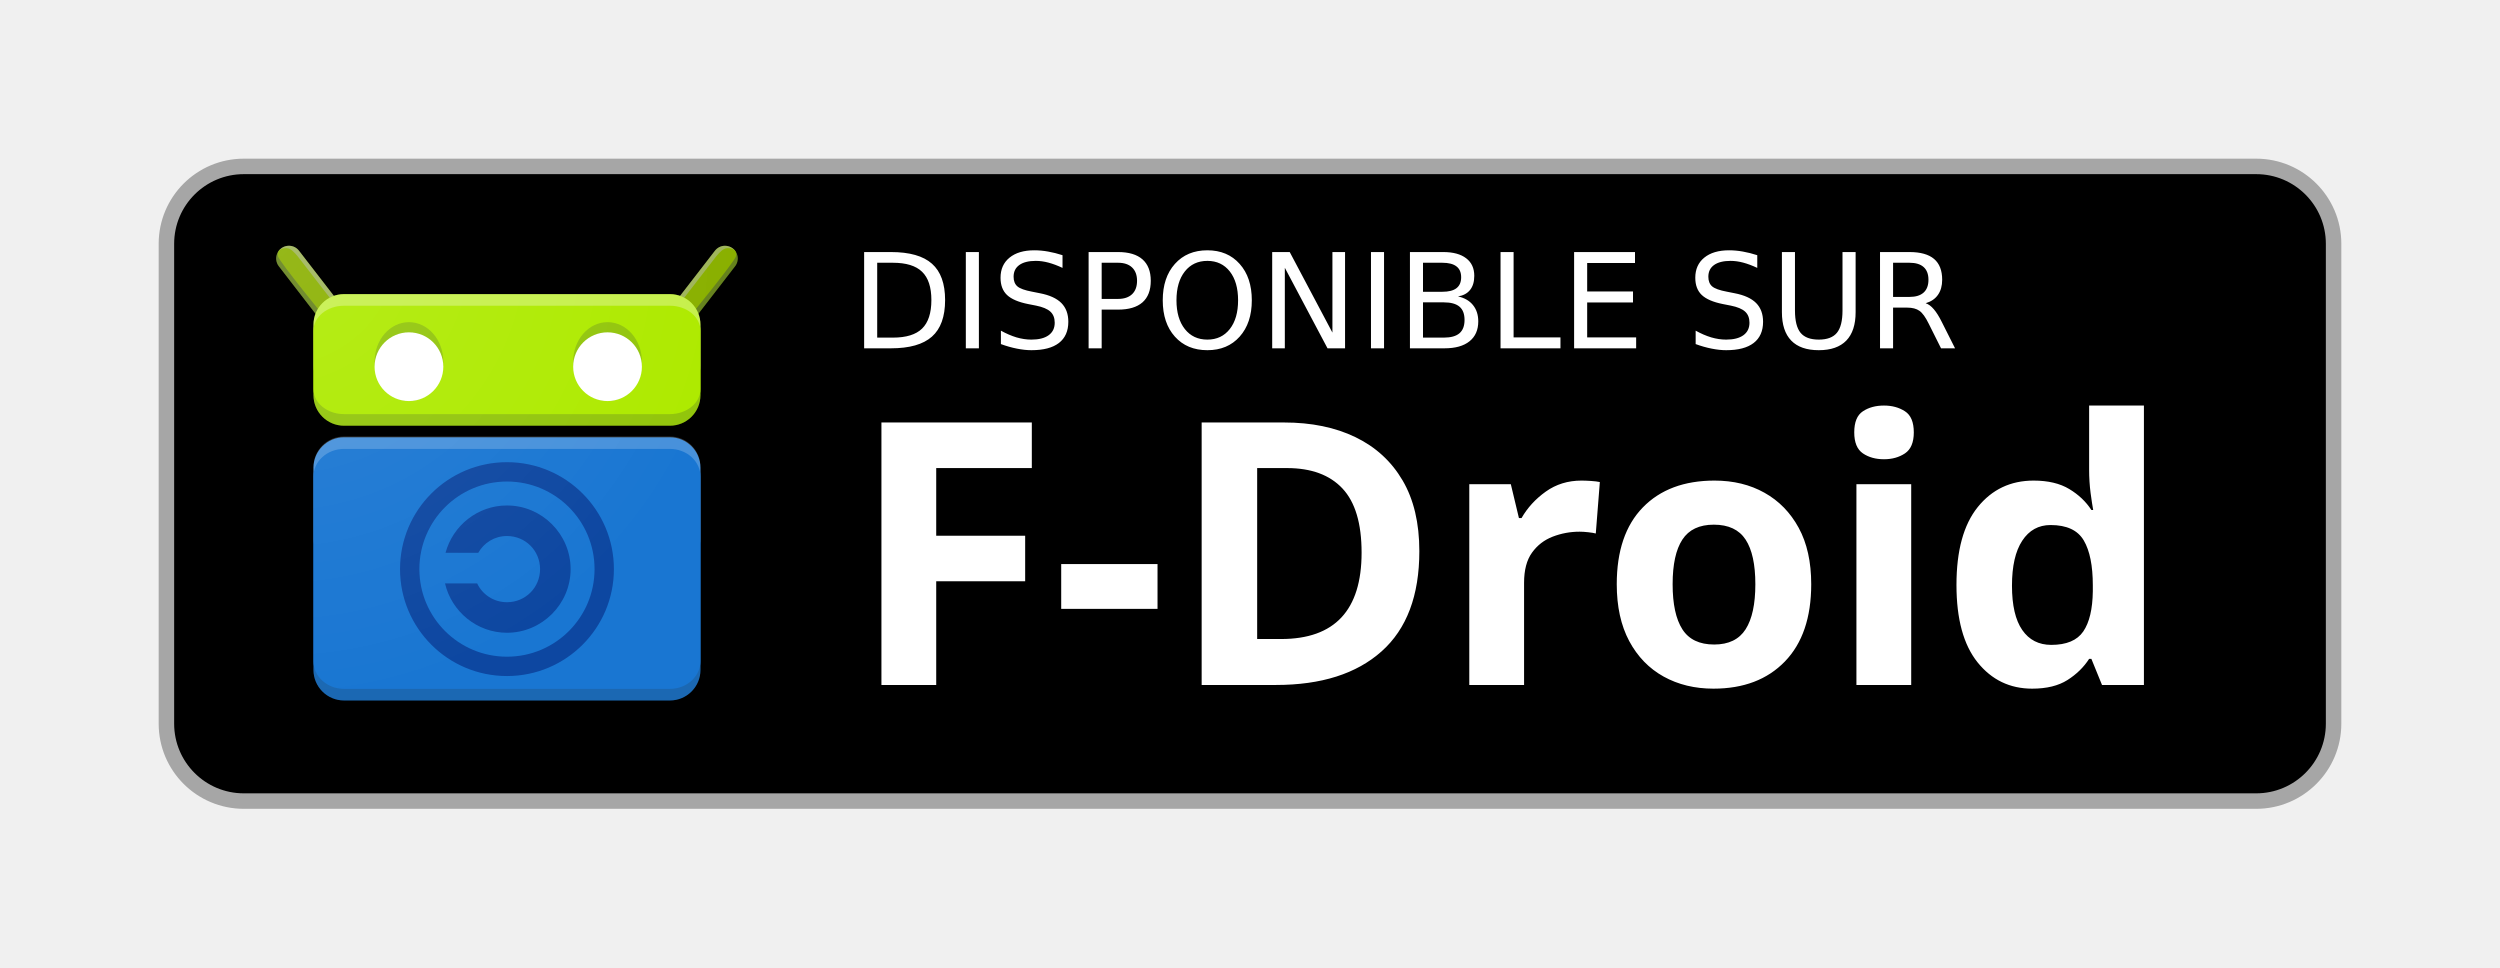
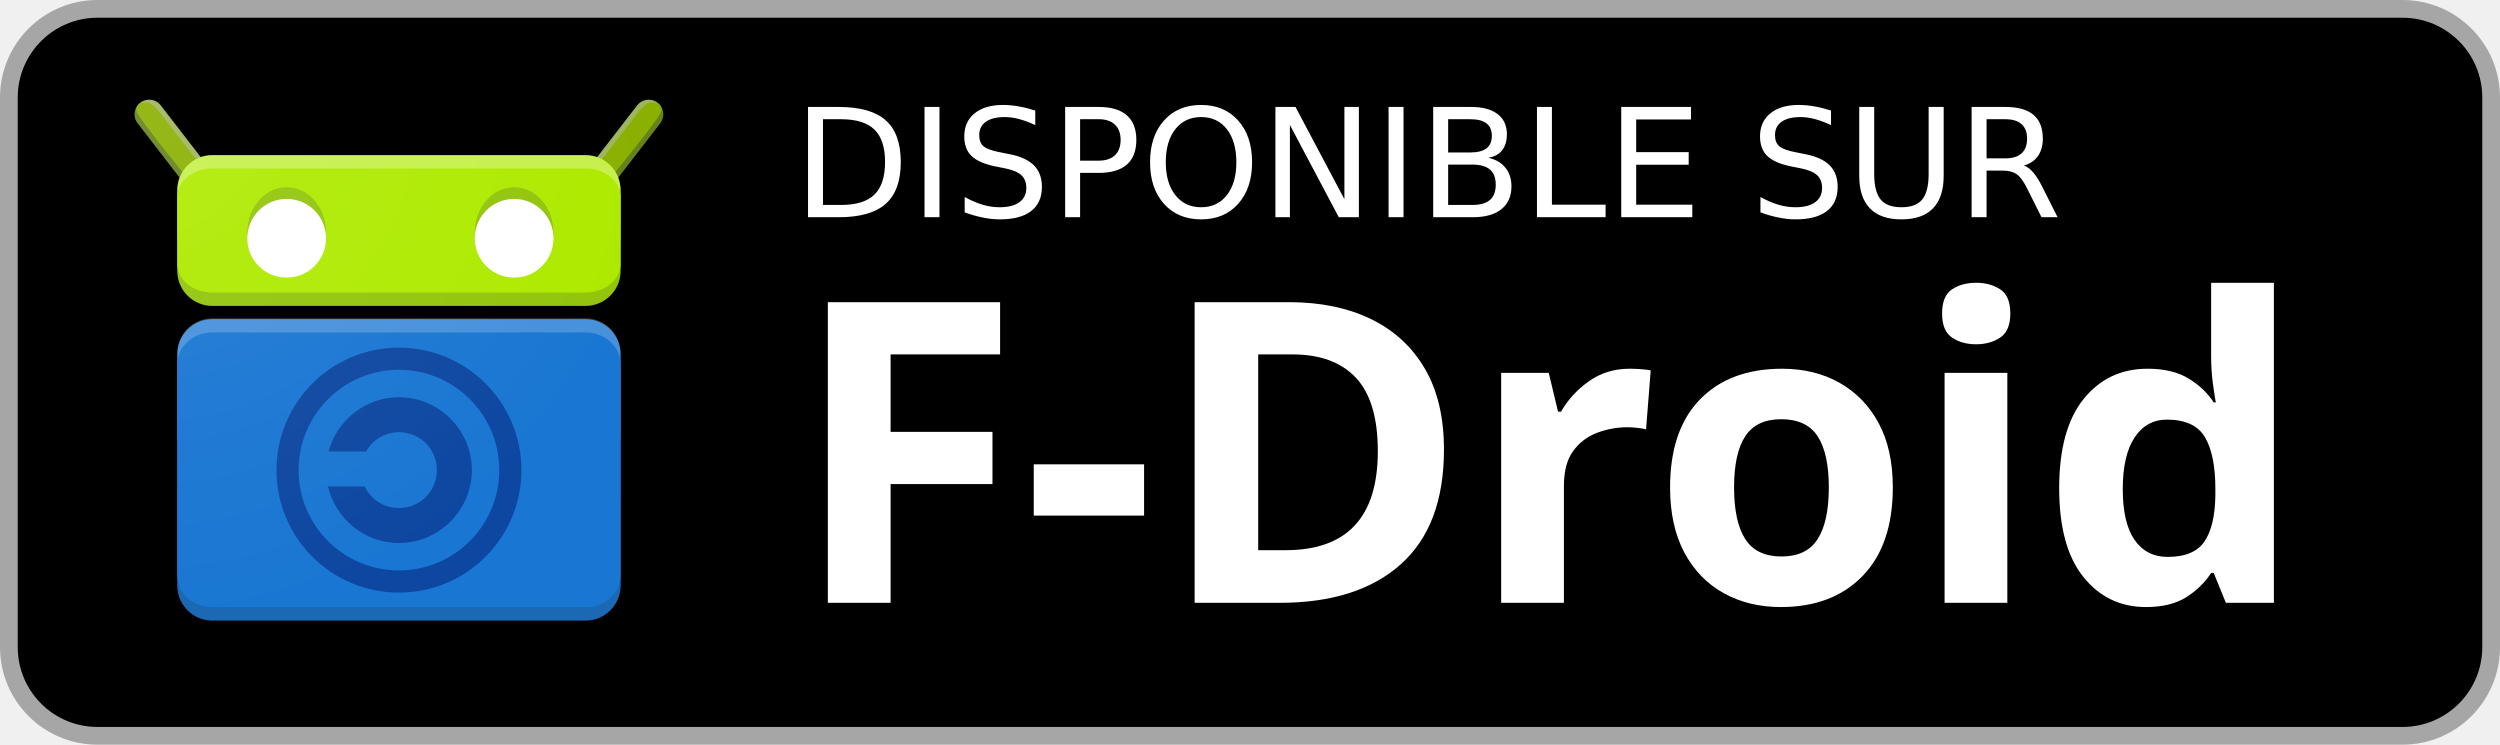
- <svg xmlns="http://www.w3.org/2000/svg" xmlns:xlink="http://www.w3.org/1999/xlink" width="646" height="250" id="svg8502" version="1.1">
+ <svg xmlns="http://www.w3.org/2000/svg" xmlns:xlink="http://www.w3.org/1999/xlink" width="564" height="168" id="svg8502" version="1.1">
  <defs id="defs8504">
    <linearGradient id="linearGradient4392">
      <stop style="stop-color:#ffffff;stop-opacity:0.098" offset="0" id="stop4394" />
      <stop style="stop-color:#ffffff;stop-opacity:0" offset="1" id="stop4396" />
    </linearGradient>
    <radialGradient xlink:href="#linearGradient4392" id="radialGradient4398" cx="113" cy="-12.89" fx="113" fy="-12.89" r="59.662" gradientTransform="matrix(-4.3416142e-8,1.961051,-1.977812,2.8493899e-8,254.5069,78.76343)" gradientUnits="userSpaceOnUse" />
  </defs>
-   <g id="layer1" transform="translate(-289,-312.3622)">
+   <g id="layer1" transform="translate(-330,-353.3622)">
    <rect style="color:#000000;display:inline;overflow:visible;visibility:visible;fill:#000000;fill-opacity:1;fill-rule:nonzero;stroke:#a6a6a6;stroke-width:4;stroke-miterlimit:4;stroke-dasharray:none;stroke-opacity:1;marker:none;enable-background:accumulate" id="rect3007" width="560" height="164" x="332" y="355.362" rx="20" ry="20" />
-     <text id="text3013" y="402.367" x="508.951" style="color:#000000;font-style:normal;font-variant:normal;font-weight:normal;font-stretch:normal;font-size:12.395px;line-height:100%;font-family:'DejaVu Sans';-inkscape-font-specification:'DejaVu Sans';letter-spacing:0px;word-spacing:0px;display:inline;overflow:visible;visibility:visible;fill:#ffffff;fill-opacity:1;fill-rule:nonzero;stroke:none;stroke-width:1px;marker:none;enable-background:accumulate" xml:space="preserve">
-       <tspan y="402.367" x="508.951" id="tspan3015" style="font-style:normal;font-variant:normal;font-weight:normal;font-stretch:normal;font-size:34.125px;font-family:'DejaVu Sans';-inkscape-font-specification:'DejaVu Sans'">DISPONIBLE SUR</tspan>
+     <text id="text3013" y="402.367" x="508.951" style="color:#000000;font-style:normal;font-variant:normal;font-weight:normal;font-stretch:normal;line-height:0%;font-family:'DejaVu Sans';-inkscape-font-specification:'DejaVu Sans';letter-spacing:0px;word-spacing:0px;display:inline;overflow:visible;visibility:visible;fill:#ffffff;fill-opacity:1;fill-rule:nonzero;stroke:none;stroke-width:1px;marker:none;enable-background:accumulate" xml:space="preserve">
+       <tspan y="402.367" x="508.951" id="tspan3015" style="font-style:normal;font-variant:normal;font-weight:normal;font-stretch:normal;font-size:34.125px;line-height:1;font-family:'DejaVu Sans';-inkscape-font-specification:'DejaVu Sans'">DISPONIBLE SUR</tspan>
    </text>
-     <text xml:space="preserve" style="color:#000000;font-style:normal;font-variant:normal;font-weight:bold;font-stretch:normal;font-size:29.709px;line-height:100%;font-family:Rokkitt;-inkscape-font-specification:'Rokkitt Bold';text-align:start;letter-spacing:0px;word-spacing:0px;writing-mode:lr-tb;text-anchor:start;display:inline;overflow:visible;visibility:visible;fill:#ffffff;fill-opacity:1;fill-rule:nonzero;stroke:none;stroke-width:1px;marker:none;enable-background:accumulate" x="508.213" y="489.361" id="text5902">
+     <text xml:space="preserve" style="color:#000000;font-style:normal;font-variant:normal;font-weight:bold;font-stretch:normal;line-height:0%;font-family:Rokkitt;-inkscape-font-specification:'Rokkitt Bold';text-align:start;letter-spacing:0px;word-spacing:0px;writing-mode:lr-tb;text-anchor:start;display:inline;overflow:visible;visibility:visible;fill:#ffffff;fill-opacity:1;fill-rule:nonzero;stroke:none;stroke-width:1px;marker:none;enable-background:accumulate" x="508.213" y="489.361" id="text5902">
      <tspan id="tspan5904" x="508.213" y="489.361" style="font-style:normal;font-variant:normal;font-weight:bold;font-stretch:normal;font-size:95px;line-height:100%;font-family:'Roboto Slab';-inkscape-font-specification:'Roboto Slab Bold';text-align:start;writing-mode:lr-tb;text-anchor:start;fill:#ffffff;fill-opacity:1">F-Droid</tspan>
    </text>
    <g id="g4400" transform="translate(80.99999,76)">
      <g id="g5012" transform="matrix(2.631588,0,0,2.631575,275.8423,-2346.475)">
        <g transform="matrix(-1,0,0,1,47.99978,0)" id="g4179">
          <path id="path4181" d="m 2.589,1006.862 4.25,5.5" style="fill:#8ab000;fill-opacity:1;fill-rule:evenodd;stroke:#769616;stroke-width:2.5;stroke-linecap:round;stroke-linejoin:miter;stroke-miterlimit:4;stroke-dasharray:none;stroke-opacity:1" />
-           <path style="color:#000000;font-style:normal;font-variant:normal;font-weight:normal;font-stretch:normal;font-size:medium;line-height:normal;font-family:sans-serif;text-indent:0;text-align:start;text-decoration:none;text-decoration-line:none;text-decoration-style:solid;text-decoration-color:#000000;letter-spacing:normal;word-spacing:normal;text-transform:none;direction:ltr;block-progression:tb;writing-mode:lr-tb;baseline-shift:baseline;text-anchor:start;white-space:normal;clip-rule:nonzero;display:inline;overflow:visible;visibility:visible;opacity:1;isolation:auto;mix-blend-mode:normal;color-interpolation:sRGB;color-interpolation-filters:linearRGB;solid-color:#000000;solid-opacity:1;fill:#ffffff;fill-opacity:0.298;fill-rule:evenodd;stroke:none;stroke-width:2.5;stroke-linecap:round;stroke-linejoin:miter;stroke-miterlimit:4;stroke-dasharray:none;stroke-dashoffset:0;stroke-opacity:1;color-rendering:auto;image-rendering:auto;shape-rendering:auto;text-rendering:auto;enable-background:accumulate" d="m 2.611,1005.609 c -0.453,0.012 -0.762,0.189 -0.981,0.449 2.027,2.409 2.368,2.792 5.135,6.221 1.02,1.319 2.082,0.637 1.062,-0.682 l -4.25,-5.5 c -0.229,-0.306 -0.585,-0.478 -0.967,-0.488 z" id="path4183" />
-           <path style="color:#000000;font-style:normal;font-variant:normal;font-weight:normal;font-stretch:normal;font-size:medium;line-height:normal;font-family:sans-serif;text-indent:0;text-align:start;text-decoration:none;text-decoration-line:none;text-decoration-style:solid;text-decoration-color:#000000;letter-spacing:normal;word-spacing:normal;text-transform:none;direction:ltr;block-progression:tb;writing-mode:lr-tb;baseline-shift:baseline;text-anchor:start;white-space:normal;clip-rule:nonzero;display:inline;overflow:visible;visibility:visible;opacity:1;isolation:auto;mix-blend-mode:normal;color-interpolation:sRGB;color-interpolation-filters:linearRGB;solid-color:#000000;solid-opacity:1;fill:#263238;fill-opacity:0.2;fill-rule:evenodd;stroke:none;stroke-width:2.5;stroke-linecap:round;stroke-linejoin:miter;stroke-miterlimit:4;stroke-dasharray:none;stroke-dashoffset:0;stroke-opacity:1;color-rendering:auto;image-rendering:auto;shape-rendering:auto;text-rendering:auto;enable-background:accumulate" d="m 1.622,1006.071 c -0.124,0.148 -0.561,0.805 -0.022,1.556 l 4.25,5.5 c 1.02,1.319 1.15,-0.612 1.15,-0.612 0,0 -3.734,-4.51 -5.377,-6.444 z" id="path4185" />
-           <path style="color:#000000;font-style:normal;font-variant:normal;font-weight:normal;font-stretch:normal;font-size:medium;line-height:normal;font-family:sans-serif;text-indent:0;text-align:start;text-decoration:none;text-decoration-line:none;text-decoration-style:solid;text-decoration-color:#000000;letter-spacing:normal;word-spacing:normal;text-transform:none;direction:ltr;block-progression:tb;writing-mode:lr-tb;baseline-shift:baseline;text-anchor:start;white-space:normal;clip-rule:nonzero;display:inline;overflow:visible;visibility:visible;opacity:1;isolation:auto;mix-blend-mode:normal;color-interpolation:sRGB;color-interpolation-filters:linearRGB;solid-color:#000000;solid-opacity:1;fill:#8ab000;fill-opacity:1;fill-rule:evenodd;stroke:none;stroke-width:2.5;stroke-linecap:round;stroke-linejoin:miter;stroke-miterlimit:4;stroke-dasharray:none;stroke-dashoffset:0;stroke-opacity:1;color-rendering:auto;image-rendering:auto;shape-rendering:auto;text-rendering:auto;enable-background:accumulate" d="m 2.338,1005.844 c -0.438,0 -0.96,0.142 -0.824,0.799 0.104,0.502 4.661,6.074 4.661,6.074 1.02,1.319 2.493,0.676 1.474,-0.642 l -4.234,-5.473 c -0.26,-0.29 -0.609,-0.744 -1.076,-0.758 z" id="path4187" />
+           <path style="color:#000000;font-style:normal;font-variant:normal;font-weight:normal;font-stretch:normal;font-size:medium;line-height:normal;font-family:sans-serif;text-indent:0;text-align:start;text-decoration:none;text-decoration-line:none;text-decoration-style:solid;text-decoration-color:#000000;letter-spacing:normal;word-spacing:normal;text-transform:none;writing-mode:lr-tb;direction:ltr;baseline-shift:baseline;text-anchor:start;white-space:normal;clip-rule:nonzero;display:inline;overflow:visible;visibility:visible;opacity:1;isolation:auto;mix-blend-mode:normal;color-interpolation:sRGB;color-interpolation-filters:linearRGB;solid-color:#000000;solid-opacity:1;fill:#ffffff;fill-opacity:0.298;fill-rule:evenodd;stroke:none;stroke-width:2.5;stroke-linecap:round;stroke-linejoin:miter;stroke-miterlimit:4;stroke-dasharray:none;stroke-dashoffset:0;stroke-opacity:1;color-rendering:auto;image-rendering:auto;shape-rendering:auto;text-rendering:auto;enable-background:accumulate" d="m 2.611,1005.609 c -0.453,0.012 -0.762,0.189 -0.981,0.449 2.027,2.409 2.368,2.792 5.135,6.221 1.02,1.319 2.082,0.637 1.062,-0.682 l -4.25,-5.5 c -0.229,-0.306 -0.585,-0.478 -0.967,-0.488 z" id="path4183" />
+           <path style="color:#000000;font-style:normal;font-variant:normal;font-weight:normal;font-stretch:normal;font-size:medium;line-height:normal;font-family:sans-serif;text-indent:0;text-align:start;text-decoration:none;text-decoration-line:none;text-decoration-style:solid;text-decoration-color:#000000;letter-spacing:normal;word-spacing:normal;text-transform:none;writing-mode:lr-tb;direction:ltr;baseline-shift:baseline;text-anchor:start;white-space:normal;clip-rule:nonzero;display:inline;overflow:visible;visibility:visible;opacity:1;isolation:auto;mix-blend-mode:normal;color-interpolation:sRGB;color-interpolation-filters:linearRGB;solid-color:#000000;solid-opacity:1;fill:#263238;fill-opacity:0.2;fill-rule:evenodd;stroke:none;stroke-width:2.5;stroke-linecap:round;stroke-linejoin:miter;stroke-miterlimit:4;stroke-dasharray:none;stroke-dashoffset:0;stroke-opacity:1;color-rendering:auto;image-rendering:auto;shape-rendering:auto;text-rendering:auto;enable-background:accumulate" d="m 1.622,1006.071 c -0.124,0.148 -0.561,0.805 -0.022,1.556 l 4.25,5.5 c 1.02,1.319 1.15,-0.612 1.15,-0.612 0,0 -3.734,-4.51 -5.377,-6.444 z" id="path4185" />
+           <path style="color:#000000;font-style:normal;font-variant:normal;font-weight:normal;font-stretch:normal;font-size:medium;line-height:normal;font-family:sans-serif;text-indent:0;text-align:start;text-decoration:none;text-decoration-line:none;text-decoration-style:solid;text-decoration-color:#000000;letter-spacing:normal;word-spacing:normal;text-transform:none;writing-mode:lr-tb;direction:ltr;baseline-shift:baseline;text-anchor:start;white-space:normal;clip-rule:nonzero;display:inline;overflow:visible;visibility:visible;opacity:1;isolation:auto;mix-blend-mode:normal;color-interpolation:sRGB;color-interpolation-filters:linearRGB;solid-color:#000000;solid-opacity:1;fill:#8ab000;fill-opacity:1;fill-rule:evenodd;stroke:none;stroke-width:2.5;stroke-linecap:round;stroke-linejoin:miter;stroke-miterlimit:4;stroke-dasharray:none;stroke-dashoffset:0;stroke-opacity:1;color-rendering:auto;image-rendering:auto;shape-rendering:auto;text-rendering:auto;enable-background:accumulate" d="m 2.338,1005.844 c -0.438,0 -0.96,0.142 -0.824,0.799 0.104,0.502 4.661,6.074 4.661,6.074 1.02,1.319 2.493,0.676 1.474,-0.642 l -4.234,-5.473 c -0.26,-0.29 -0.609,-0.744 -1.076,-0.758 z" id="path4187" />
        </g>
        <g id="g4955">
          <path style="fill:#8ab000;fill-opacity:1;fill-rule:evenodd;stroke:#769616;stroke-width:2.5;stroke-linecap:round;stroke-linejoin:miter;stroke-miterlimit:4;stroke-dasharray:none;stroke-opacity:1" d="m 2.589,1006.862 4.25,5.5" id="path4945" />
-           <path id="path4947" d="m 2.611,1005.609 c -0.453,0.012 -0.762,0.189 -0.981,0.449 2.027,2.409 2.368,2.792 5.135,6.221 1.02,1.319 2.082,0.637 1.062,-0.682 l -4.25,-5.5 c -0.229,-0.306 -0.585,-0.478 -0.967,-0.488 z" style="color:#000000;font-style:normal;font-variant:normal;font-weight:normal;font-stretch:normal;font-size:medium;line-height:normal;font-family:sans-serif;text-indent:0;text-align:start;text-decoration:none;text-decoration-line:none;text-decoration-style:solid;text-decoration-color:#000000;letter-spacing:normal;word-spacing:normal;text-transform:none;direction:ltr;block-progression:tb;writing-mode:lr-tb;baseline-shift:baseline;text-anchor:start;white-space:normal;clip-rule:nonzero;display:inline;overflow:visible;visibility:visible;opacity:1;isolation:auto;mix-blend-mode:normal;color-interpolation:sRGB;color-interpolation-filters:linearRGB;solid-color:#000000;solid-opacity:1;fill:#ffffff;fill-opacity:0.298;fill-rule:evenodd;stroke:none;stroke-width:2.5;stroke-linecap:round;stroke-linejoin:miter;stroke-miterlimit:4;stroke-dasharray:none;stroke-dashoffset:0;stroke-opacity:1;color-rendering:auto;image-rendering:auto;shape-rendering:auto;text-rendering:auto;enable-background:accumulate" />
-           <path id="path4951" d="m 1.622,1006.071 c -0.124,0.148 -0.561,0.805 -0.022,1.556 l 4.25,5.5 c 1.02,1.319 1.15,-0.612 1.15,-0.612 0,0 -3.734,-4.51 -5.377,-6.444 z" style="color:#000000;font-style:normal;font-variant:normal;font-weight:normal;font-stretch:normal;font-size:medium;line-height:normal;font-family:sans-serif;text-indent:0;text-align:start;text-decoration:none;text-decoration-line:none;text-decoration-style:solid;text-decoration-color:#000000;letter-spacing:normal;word-spacing:normal;text-transform:none;direction:ltr;block-progression:tb;writing-mode:lr-tb;baseline-shift:baseline;text-anchor:start;white-space:normal;clip-rule:nonzero;display:inline;overflow:visible;visibility:visible;opacity:1;isolation:auto;mix-blend-mode:normal;color-interpolation:sRGB;color-interpolation-filters:linearRGB;solid-color:#000000;solid-opacity:1;fill:#263238;fill-opacity:0.2;fill-rule:evenodd;stroke:none;stroke-width:2.5;stroke-linecap:round;stroke-linejoin:miter;stroke-miterlimit:4;stroke-dasharray:none;stroke-dashoffset:0;stroke-opacity:1;color-rendering:auto;image-rendering:auto;shape-rendering:auto;text-rendering:auto;enable-background:accumulate" />
-           <path id="path4925" d="m 2.338,1005.844 c -0.438,0 -0.96,0.142 -0.824,0.799 0.104,0.502 4.661,6.074 4.661,6.074 1.02,1.319 2.493,0.676 1.474,-0.642 l -4.234,-5.473 c -0.26,-0.29 -0.609,-0.744 -1.076,-0.758 z" style="color:#000000;font-style:normal;font-variant:normal;font-weight:normal;font-stretch:normal;font-size:medium;line-height:normal;font-family:sans-serif;text-indent:0;text-align:start;text-decoration:none;text-decoration-line:none;text-decoration-style:solid;text-decoration-color:#000000;letter-spacing:normal;word-spacing:normal;text-transform:none;direction:ltr;block-progression:tb;writing-mode:lr-tb;baseline-shift:baseline;text-anchor:start;white-space:normal;clip-rule:nonzero;display:inline;overflow:visible;visibility:visible;opacity:1;isolation:auto;mix-blend-mode:normal;color-interpolation:sRGB;color-interpolation-filters:linearRGB;solid-color:#000000;solid-opacity:1;fill:#8ab000;fill-opacity:1;fill-rule:evenodd;stroke:none;stroke-width:2.5;stroke-linecap:round;stroke-linejoin:miter;stroke-miterlimit:4;stroke-dasharray:none;stroke-dashoffset:0;stroke-opacity:1;color-rendering:auto;image-rendering:auto;shape-rendering:auto;text-rendering:auto;enable-background:accumulate" />
+           <path id="path4947" d="m 2.611,1005.609 c -0.453,0.012 -0.762,0.189 -0.981,0.449 2.027,2.409 2.368,2.792 5.135,6.221 1.02,1.319 2.082,0.637 1.062,-0.682 l -4.25,-5.5 c -0.229,-0.306 -0.585,-0.478 -0.967,-0.488 z" style="color:#000000;font-style:normal;font-variant:normal;font-weight:normal;font-stretch:normal;font-size:medium;line-height:normal;font-family:sans-serif;text-indent:0;text-align:start;text-decoration:none;text-decoration-line:none;text-decoration-style:solid;text-decoration-color:#000000;letter-spacing:normal;word-spacing:normal;text-transform:none;writing-mode:lr-tb;direction:ltr;baseline-shift:baseline;text-anchor:start;white-space:normal;clip-rule:nonzero;display:inline;overflow:visible;visibility:visible;opacity:1;isolation:auto;mix-blend-mode:normal;color-interpolation:sRGB;color-interpolation-filters:linearRGB;solid-color:#000000;solid-opacity:1;fill:#ffffff;fill-opacity:0.298;fill-rule:evenodd;stroke:none;stroke-width:2.5;stroke-linecap:round;stroke-linejoin:miter;stroke-miterlimit:4;stroke-dasharray:none;stroke-dashoffset:0;stroke-opacity:1;color-rendering:auto;image-rendering:auto;shape-rendering:auto;text-rendering:auto;enable-background:accumulate" />
+           <path id="path4951" d="m 1.622,1006.071 c -0.124,0.148 -0.561,0.805 -0.022,1.556 l 4.25,5.5 c 1.02,1.319 1.15,-0.612 1.15,-0.612 0,0 -3.734,-4.51 -5.377,-6.444 z" style="color:#000000;font-style:normal;font-variant:normal;font-weight:normal;font-stretch:normal;font-size:medium;line-height:normal;font-family:sans-serif;text-indent:0;text-align:start;text-decoration:none;text-decoration-line:none;text-decoration-style:solid;text-decoration-color:#000000;letter-spacing:normal;word-spacing:normal;text-transform:none;writing-mode:lr-tb;direction:ltr;baseline-shift:baseline;text-anchor:start;white-space:normal;clip-rule:nonzero;display:inline;overflow:visible;visibility:visible;opacity:1;isolation:auto;mix-blend-mode:normal;color-interpolation:sRGB;color-interpolation-filters:linearRGB;solid-color:#000000;solid-opacity:1;fill:#263238;fill-opacity:0.2;fill-rule:evenodd;stroke:none;stroke-width:2.5;stroke-linecap:round;stroke-linejoin:miter;stroke-miterlimit:4;stroke-dasharray:none;stroke-dashoffset:0;stroke-opacity:1;color-rendering:auto;image-rendering:auto;shape-rendering:auto;text-rendering:auto;enable-background:accumulate" />
+           <path id="path4925" d="m 2.338,1005.844 c -0.438,0 -0.96,0.142 -0.824,0.799 0.104,0.502 4.661,6.074 4.661,6.074 1.02,1.319 2.493,0.676 1.474,-0.642 l -4.234,-5.473 c -0.26,-0.29 -0.609,-0.744 -1.076,-0.758 z" style="color:#000000;font-style:normal;font-variant:normal;font-weight:normal;font-stretch:normal;font-size:medium;line-height:normal;font-family:sans-serif;text-indent:0;text-align:start;text-decoration:none;text-decoration-line:none;text-decoration-style:solid;text-decoration-color:#000000;letter-spacing:normal;word-spacing:normal;text-transform:none;writing-mode:lr-tb;direction:ltr;baseline-shift:baseline;text-anchor:start;white-space:normal;clip-rule:nonzero;display:inline;overflow:visible;visibility:visible;opacity:1;isolation:auto;mix-blend-mode:normal;color-interpolation:sRGB;color-interpolation-filters:linearRGB;solid-color:#000000;solid-opacity:1;fill:#8ab000;fill-opacity:1;fill-rule:evenodd;stroke:none;stroke-width:2.5;stroke-linecap:round;stroke-linejoin:miter;stroke-miterlimit:4;stroke-dasharray:none;stroke-dashoffset:0;stroke-opacity:1;color-rendering:auto;image-rendering:auto;shape-rendering:auto;text-rendering:auto;enable-background:accumulate" />
        </g>
-         <g id="g4967" transform="translate(42,0)">
+         <g id="g4967" transform="translate(42)">
          <rect ry="3" rx="3" y="1010.36" x="-37" height="12.92" width="38" id="rect4144" style="opacity:1;fill:#aeea00;fill-opacity:1;stroke:none;stroke-width:3;stroke-linecap:round;stroke-linejoin:miter;stroke-miterlimit:3;stroke-dasharray:none;stroke-dashoffset:0;stroke-opacity:1" />
          <rect style="opacity:1;fill:#263238;fill-opacity:0.2;stroke:none;stroke-width:3;stroke-linecap:round;stroke-linejoin:miter;stroke-miterlimit:3;stroke-dasharray:none;stroke-dashoffset:0;stroke-opacity:1" id="rect4961" width="38" height="10" x="-37" y="1013.279" rx="3" ry="3" />
          <rect style="opacity:1;fill:#ffffff;fill-opacity:0.298;stroke:none;stroke-width:3;stroke-linecap:round;stroke-linejoin:miter;stroke-miterlimit:3;stroke-dasharray:none;stroke-dashoffset:0;stroke-opacity:1" id="rect4963" width="38" height="10" x="-37" y="1010.362" rx="3" ry="3" />
          <rect style="opacity:1;fill:#aeea00;fill-opacity:1;stroke:none;stroke-width:3;stroke-linecap:round;stroke-linejoin:miter;stroke-miterlimit:3;stroke-dasharray:none;stroke-dashoffset:0;stroke-opacity:1" id="rect4965" width="38" height="10.641" x="-37" y="1011.5" rx="3" ry="2.456" />
        </g>
        <g transform="translate(0,-0.1025909)" id="g4979">
          <rect ry="3" rx="3" y="1024.522" x="5" height="25.84" width="38" id="rect4146" style="opacity:1;fill:#1976d2;fill-opacity:1;stroke:none;stroke-width:3;stroke-linecap:round;stroke-linejoin:miter;stroke-miterlimit:3;stroke-dasharray:none;stroke-dashoffset:0;stroke-opacity:1" />
          <rect style="opacity:1;fill:#263238;fill-opacity:0.2;stroke:none;stroke-width:3;stroke-linecap:round;stroke-linejoin:miter;stroke-miterlimit:3;stroke-dasharray:none;stroke-dashoffset:0;stroke-opacity:1" id="rect4973" width="38" height="13" x="5" y="1037.362" rx="3" ry="3" />
          <rect style="opacity:1;fill:#ffffff;fill-opacity:0.2;stroke:none;stroke-width:3;stroke-linecap:round;stroke-linejoin:miter;stroke-miterlimit:3;stroke-dasharray:none;stroke-dashoffset:0;stroke-opacity:1" id="rect4975" width="38" height="13" x="5" y="1024.442" rx="3" ry="3" />
          <rect style="opacity:1;fill:#1976d2;fill-opacity:1;stroke:none;stroke-width:3;stroke-linecap:round;stroke-linejoin:miter;stroke-miterlimit:3;stroke-dasharray:none;stroke-dashoffset:0;stroke-opacity:1" id="rect4977" width="38" height="23.56" x="5" y="1025.662" rx="3" ry="2.718" />
        </g>
        <g id="g4211" transform="translate(0,1013.362)">
-           <path id="path4161" d="m 24,17.75 c -2.881,0 -5.32,1.985 -6.033,4.65 l 3.213,0 C 21.734,21.415 22.775,20.75 24,20.75 c 1.813,0 3.25,1.437 3.25,3.25 0,1.813 -1.437,3.25 -3.25,3.25 -1.307,0 -2.411,-0.753 -2.93,-1.85 l -3.154,0 C 18.558,28.166 21.048,30.25 24,30.25 c 3.434,0 6.25,-2.816 6.25,-6.25 0,-3.434 -2.816,-6.25 -6.25,-6.25 z" style="color:#000000;font-style:normal;font-variant:normal;font-weight:normal;font-stretch:normal;font-size:medium;line-height:normal;font-family:sans-serif;text-indent:0;text-align:start;text-decoration:none;text-decoration-line:none;text-decoration-style:solid;text-decoration-color:#000000;letter-spacing:normal;word-spacing:normal;text-transform:none;direction:ltr;block-progression:tb;writing-mode:lr-tb;baseline-shift:baseline;text-anchor:start;white-space:normal;clip-rule:nonzero;display:inline;overflow:visible;visibility:visible;opacity:1;isolation:auto;mix-blend-mode:normal;color-interpolation:sRGB;color-interpolation-filters:linearRGB;solid-color:#000000;solid-opacity:1;fill:#0d47a1;fill-opacity:1;fill-rule:nonzero;stroke:none;stroke-width:3;stroke-linecap:round;stroke-linejoin:miter;stroke-miterlimit:4;stroke-dasharray:none;stroke-dashoffset:0;stroke-opacity:1;color-rendering:auto;image-rendering:auto;shape-rendering:auto;text-rendering:auto;enable-background:accumulate" />
+           <path id="path4161" d="m 24,17.75 c -2.881,0 -5.32,1.985 -6.033,4.65 h 3.213 C 21.734,21.415 22.775,20.75 24,20.75 c 1.813,0 3.25,1.437 3.25,3.25 0,1.813 -1.437,3.25 -3.25,3.25 -1.307,0 -2.411,-0.753 -2.93,-1.85 H 17.916 C 18.558,28.166 21.048,30.25 24,30.25 c 3.434,0 6.25,-2.816 6.25,-6.25 0,-3.434 -2.816,-6.25 -6.25,-6.25 z" style="color:#000000;font-style:normal;font-variant:normal;font-weight:normal;font-stretch:normal;font-size:medium;line-height:normal;font-family:sans-serif;text-indent:0;text-align:start;text-decoration:none;text-decoration-line:none;text-decoration-style:solid;text-decoration-color:#000000;letter-spacing:normal;word-spacing:normal;text-transform:none;writing-mode:lr-tb;direction:ltr;baseline-shift:baseline;text-anchor:start;white-space:normal;clip-rule:nonzero;display:inline;overflow:visible;visibility:visible;opacity:1;isolation:auto;mix-blend-mode:normal;color-interpolation:sRGB;color-interpolation-filters:linearRGB;solid-color:#000000;solid-opacity:1;fill:#0d47a1;fill-opacity:1;fill-rule:nonzero;stroke:none;stroke-width:3;stroke-linecap:round;stroke-linejoin:miter;stroke-miterlimit:4;stroke-dasharray:none;stroke-dashoffset:0;stroke-opacity:1;color-rendering:auto;image-rendering:auto;shape-rendering:auto;text-rendering:auto;enable-background:accumulate" />
          <circle r="9.55" cy="24" cx="24" id="path4209" style="opacity:1;fill:none;fill-opacity:0.404;stroke:#0d47a1;stroke-width:1.9;stroke-linecap:round;stroke-linejoin:miter;stroke-miterlimit:4;stroke-dasharray:none;stroke-dashoffset:0;stroke-opacity:1" />
        </g>
        <g transform="translate(0,0.5000174)" id="g4989">
          <ellipse ry="3.875" rx="3.375" style="opacity:1;fill:#263238;fill-opacity:0.2;stroke:none;stroke-width:1.9;stroke-linecap:round;stroke-linejoin:miter;stroke-miterlimit:4;stroke-dasharray:none;stroke-dashoffset:0;stroke-opacity:0.697" id="circle4985" cx="14.375" cy="1016.487" />
          <circle r="3.375" cy="1016.987" cx="14.375" id="path4859" style="opacity:1;fill:#ffffff;fill-opacity:1;stroke:none;stroke-width:1.9;stroke-linecap:round;stroke-linejoin:miter;stroke-miterlimit:4;stroke-dasharray:none;stroke-dashoffset:0;stroke-opacity:0.697" />
        </g>
        <g id="g4201" transform="translate(19.5,0.5000174)">
          <ellipse cy="1016.487" cx="14.375" id="ellipse4175" style="opacity:1;fill:#263238;fill-opacity:0.2;stroke:none;stroke-width:1.9;stroke-linecap:round;stroke-linejoin:miter;stroke-miterlimit:4;stroke-dasharray:none;stroke-dashoffset:0;stroke-opacity:0.697" rx="3.375" ry="3.875" />
          <circle style="opacity:1;fill:#ffffff;fill-opacity:1;stroke:none;stroke-width:1.9;stroke-linecap:round;stroke-linejoin:miter;stroke-miterlimit:4;stroke-dasharray:none;stroke-dashoffset:0;stroke-opacity:0.697" id="circle4177" cx="14.375" cy="1016.987" r="3.375" />
        </g>
      </g>
-       <path id="path4286" d="m 282.715,299.835 a 3.29,3.29 0 0 0 -2.662,5.336 l 9.475,12.262 C 289.192,318.31 289,319.259 289,320.257 l 0,18.211 c 0,4.374 3.521,7.895 7.895,7.895 l 84.211,0 c 4.374,0 7.895,-3.521 7.895,-7.895 l 0,-18.211 c 0,-0.999 -0.19,-1.948 -0.525,-2.826 l 9.473,-12.26 a 3.29,3.29 0 0 0 -2.434,-5.334 3.29,3.29 0 0 0 -2.771,1.311 l -9.014,11.666 c -0.821,-0.288 -1.701,-0.451 -2.623,-0.451 l -84.211,0 c -0.921,0 -1.8,0.164 -2.621,0.451 l -9.016,-11.666 a 3.29,3.29 0 0 0 -2.543,-1.312 z m 14.18,49.527 c -4.374,0 -7.895,3.521 -7.895,7.895 l 0,52.211 c 0,4.374 3.521,7.895 7.895,7.895 l 84.211,0 c 4.374,0 7.895,-3.521 7.895,-7.895 l 0,-52.211 c 0,-4.374 -3.521,-7.895 -7.895,-7.895 l -84.211,0 z" style="color:#000000;font-style:normal;font-variant:normal;font-weight:normal;font-stretch:normal;font-size:medium;line-height:normal;font-family:sans-serif;text-indent:0;text-align:start;text-decoration:none;text-decoration-line:none;text-decoration-style:solid;text-decoration-color:#000000;letter-spacing:normal;word-spacing:normal;text-transform:none;direction:ltr;block-progression:tb;writing-mode:lr-tb;baseline-shift:baseline;text-anchor:start;white-space:normal;clip-rule:nonzero;display:inline;overflow:visible;visibility:visible;opacity:1;isolation:auto;mix-blend-mode:normal;color-interpolation:sRGB;color-interpolation-filters:linearRGB;solid-color:#000000;solid-opacity:1;fill:url(#radialGradient4398);fill-opacity:1;fill-rule:evenodd;stroke:none;stroke-width:6.579;stroke-linecap:round;stroke-linejoin:miter;stroke-miterlimit:4;stroke-dasharray:none;stroke-dashoffset:0;stroke-opacity:1;color-rendering:auto;image-rendering:auto;shape-rendering:auto;text-rendering:auto;enable-background:accumulate" />
+       <path id="path4286" d="m 282.715,299.835 a 3.29,3.29 0 0 0 -2.662,5.336 l 9.475,12.262 C 289.192,318.31 289,319.259 289,320.257 v 18.211 c 0,4.374 3.521,7.895 7.895,7.895 h 84.211 c 4.374,0 7.895,-3.521 7.895,-7.895 v -18.211 c 0,-0.999 -0.19,-1.948 -0.525,-2.826 l 9.473,-12.26 a 3.29,3.29 0 0 0 -2.434,-5.334 3.29,3.29 0 0 0 -2.771,1.311 l -9.014,11.666 c -0.821,-0.288 -1.701,-0.451 -2.623,-0.451 h -84.211 c -0.921,0 -1.8,0.164 -2.621,0.451 l -9.016,-11.666 a 3.29,3.29 0 0 0 -2.543,-1.312 z m 14.18,49.527 c -4.374,0 -7.895,3.521 -7.895,7.895 v 52.211 c 0,4.374 3.521,7.895 7.895,7.895 h 84.211 c 4.374,0 7.895,-3.521 7.895,-7.895 v -52.211 c 0,-4.374 -3.521,-7.895 -7.895,-7.895 z" style="color:#000000;font-style:normal;font-variant:normal;font-weight:normal;font-stretch:normal;font-size:medium;line-height:normal;font-family:sans-serif;text-indent:0;text-align:start;text-decoration:none;text-decoration-line:none;text-decoration-style:solid;text-decoration-color:#000000;letter-spacing:normal;word-spacing:normal;text-transform:none;writing-mode:lr-tb;direction:ltr;baseline-shift:baseline;text-anchor:start;white-space:normal;clip-rule:nonzero;display:inline;overflow:visible;visibility:visible;opacity:1;isolation:auto;mix-blend-mode:normal;color-interpolation:sRGB;color-interpolation-filters:linearRGB;solid-color:#000000;solid-opacity:1;fill:url(#radialGradient4398);fill-opacity:1;fill-rule:evenodd;stroke:none;stroke-width:6.579;stroke-linecap:round;stroke-linejoin:miter;stroke-miterlimit:4;stroke-dasharray:none;stroke-dashoffset:0;stroke-opacity:1;color-rendering:auto;image-rendering:auto;shape-rendering:auto;text-rendering:auto;enable-background:accumulate" />
    </g>
  </g>
</svg>
